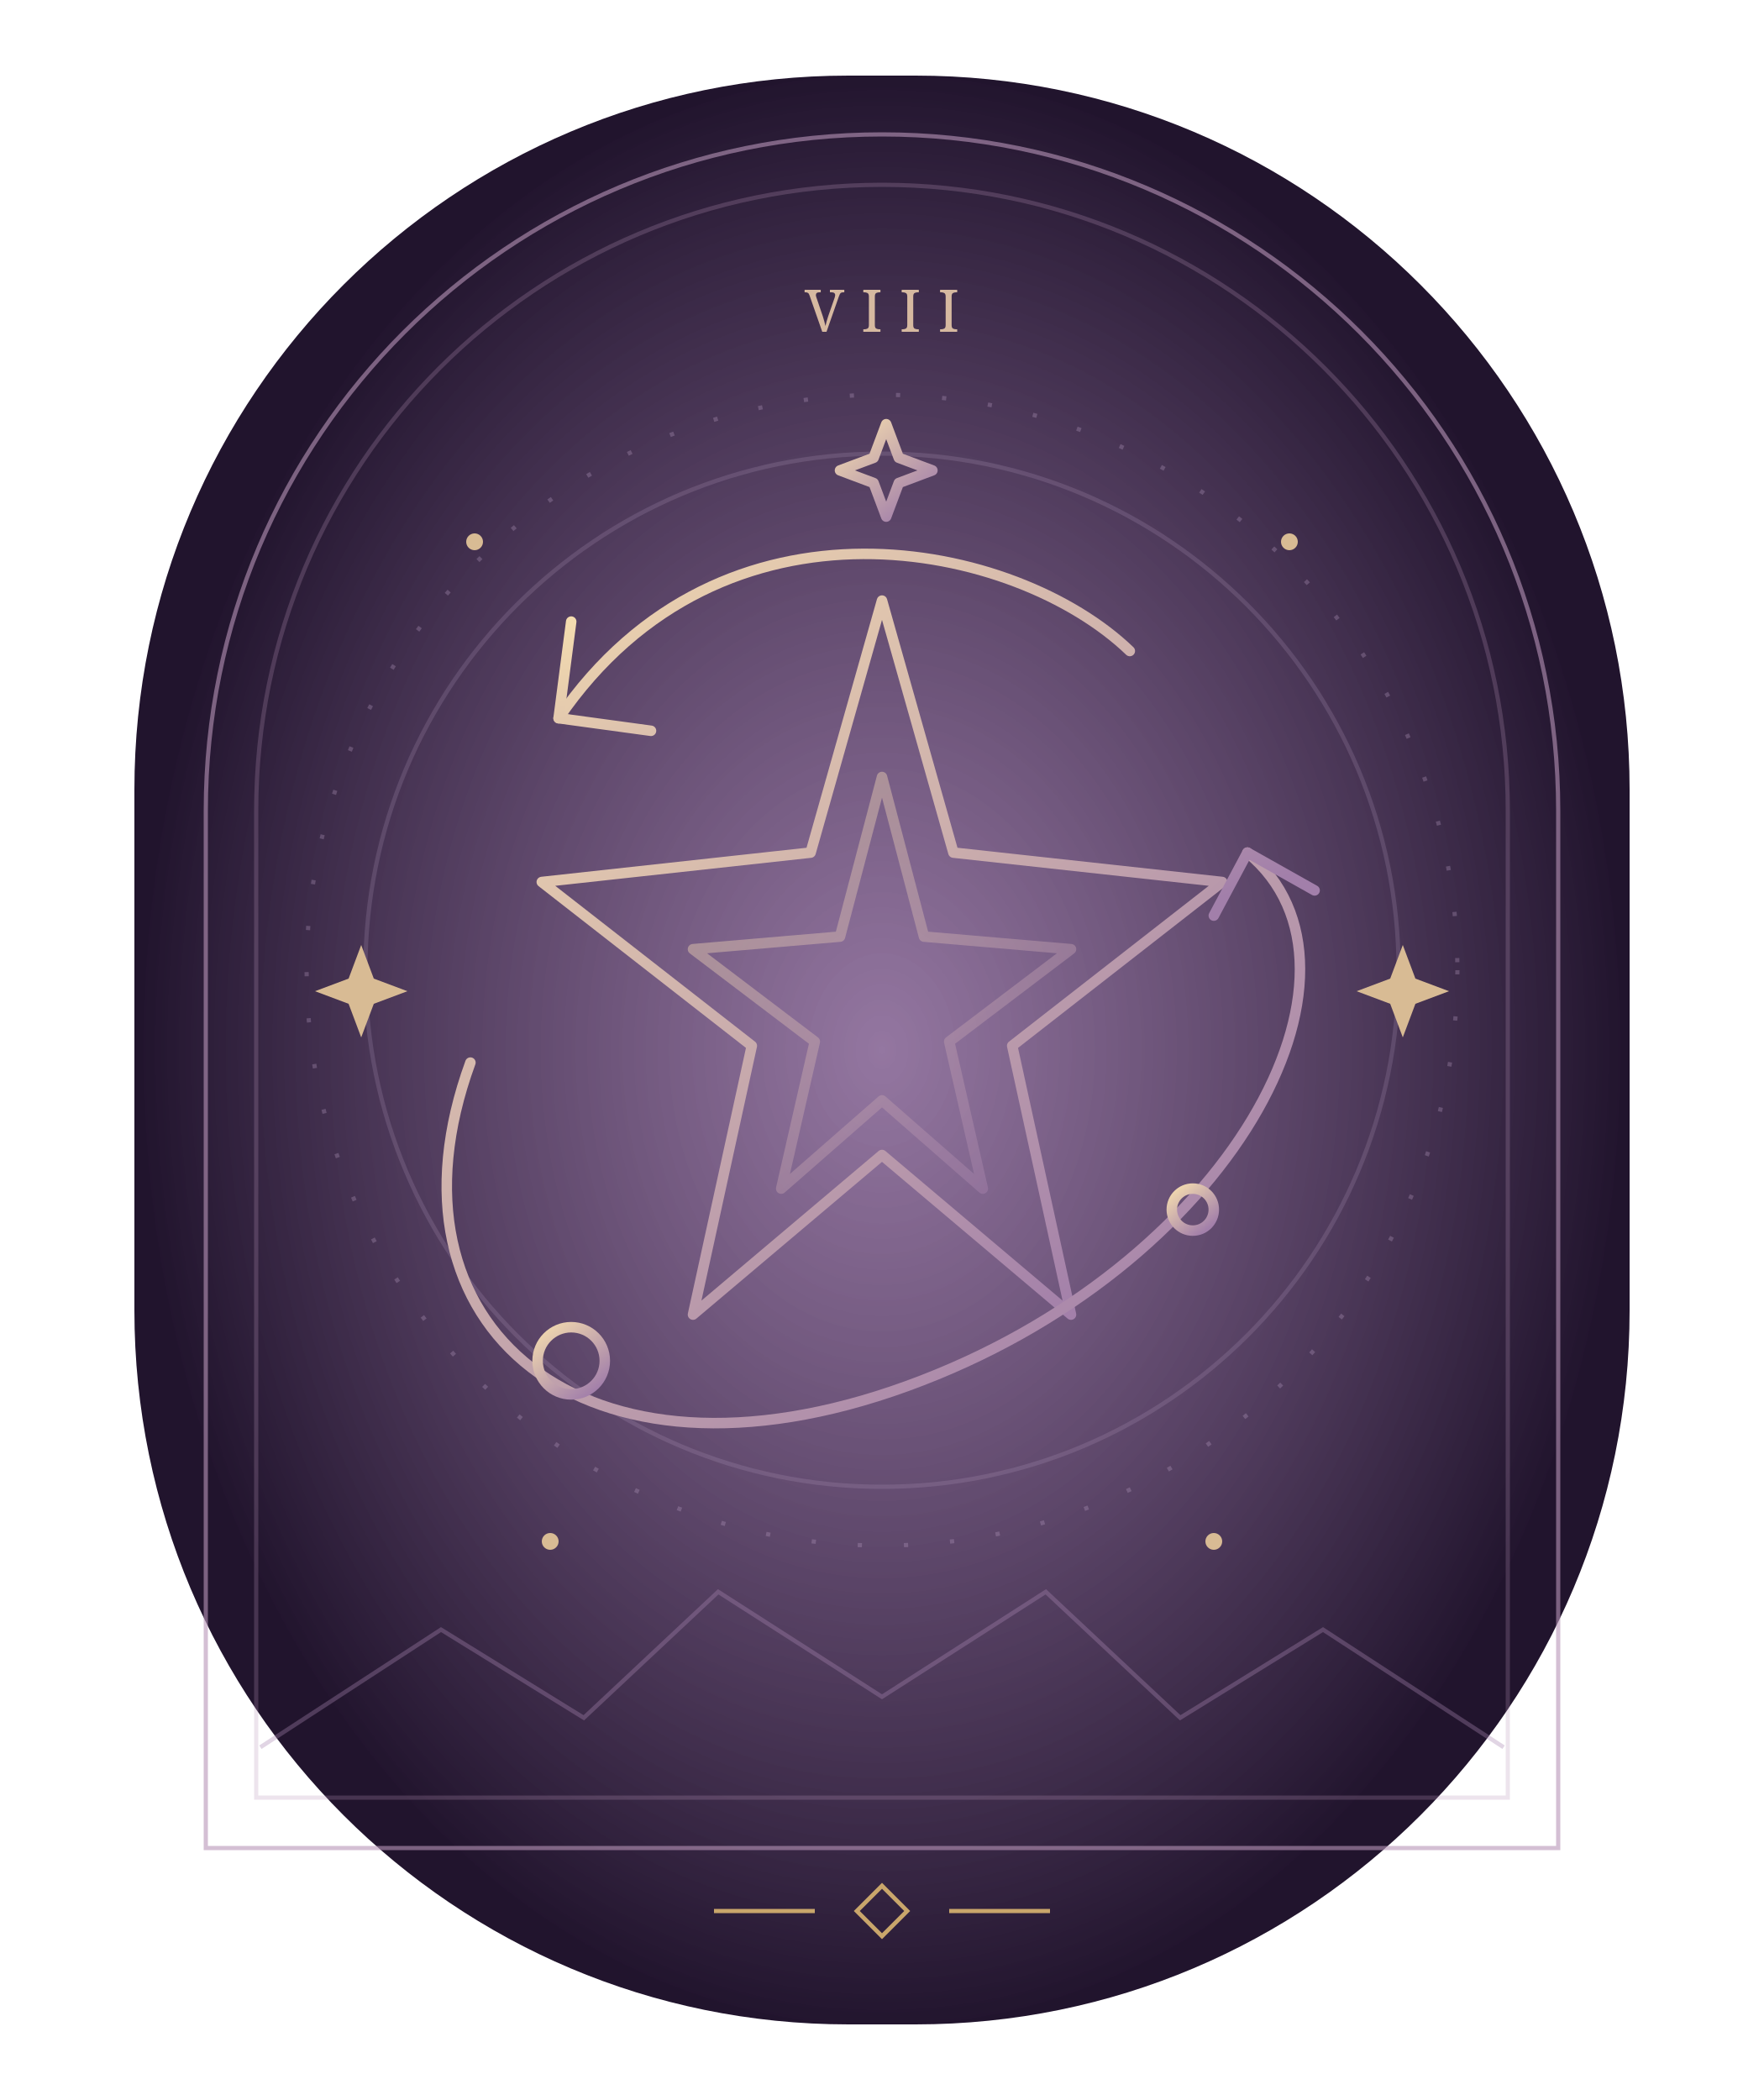
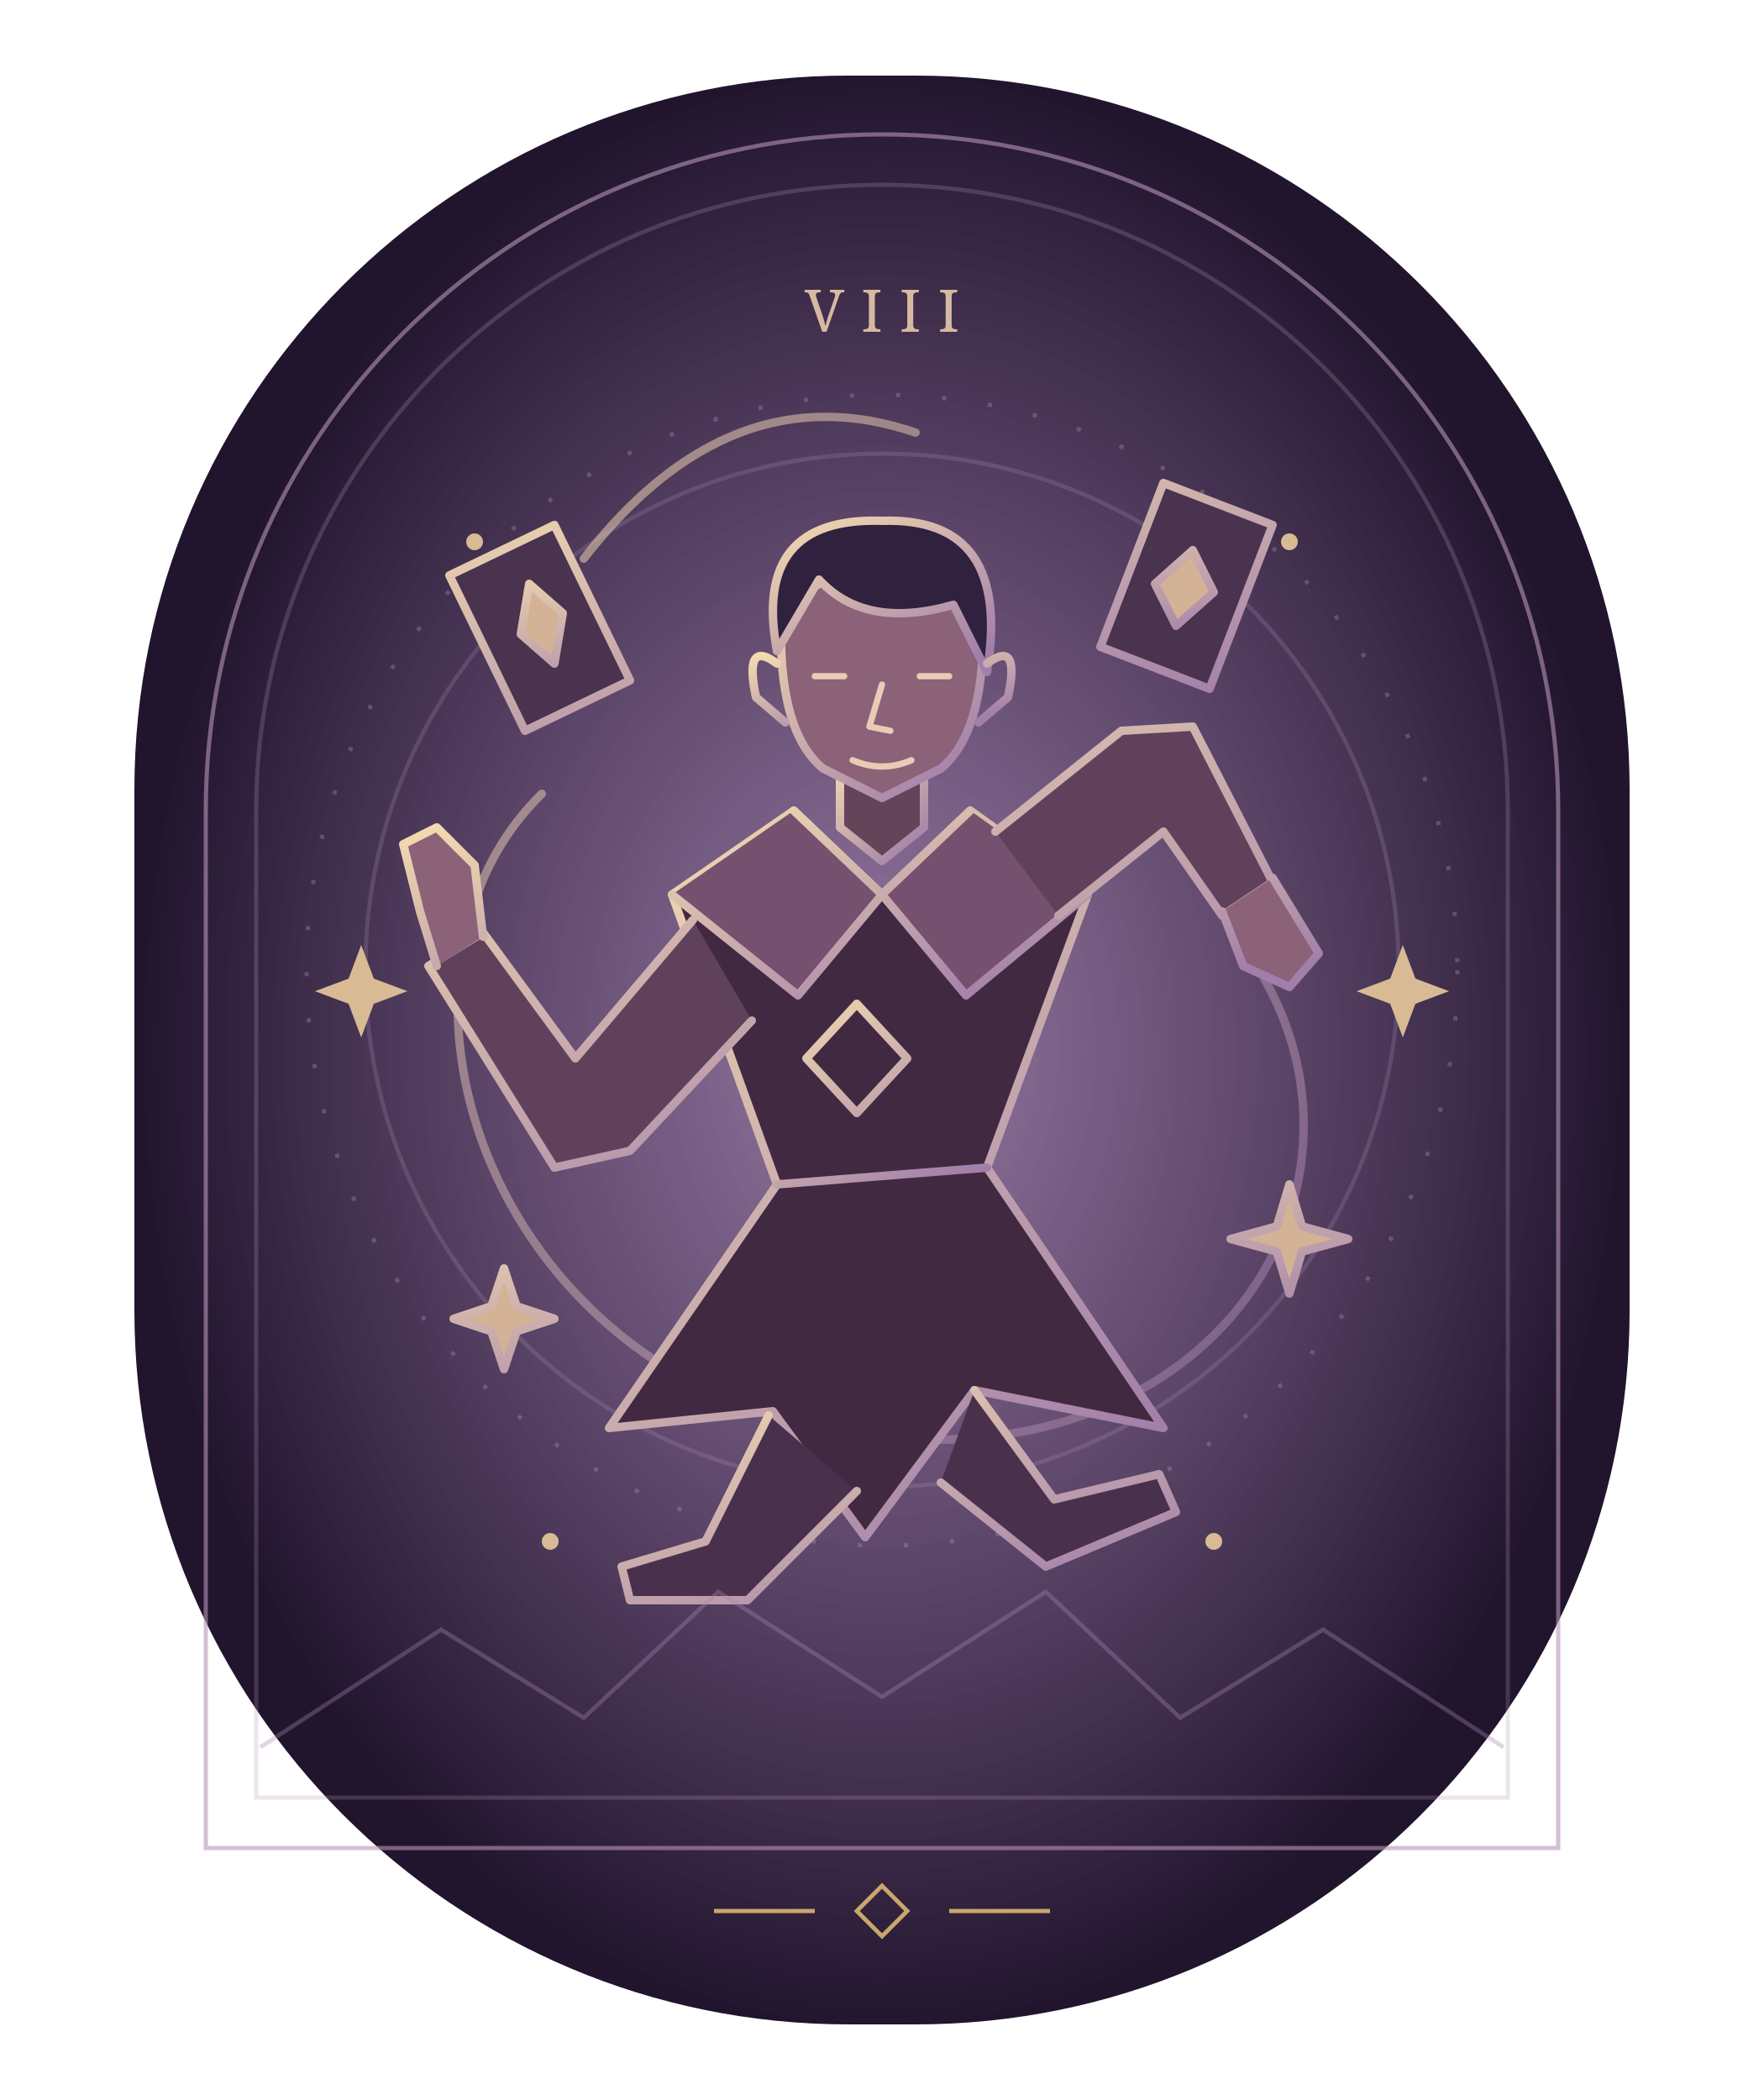
<svg xmlns="http://www.w3.org/2000/svg" viewBox="0 0 420 500" fill="none">
  <defs>
    <radialGradient id="glow">
      <stop stop-color="#704981" stop-opacity=".75" />
      <stop offset="1" stop-color="#21142d" />
    </radialGradient>
    <linearGradient id="gold" x2="0.8" y2="1">
      <stop stop-color="#f4dcaf" />
      <stop offset="1" stop-color="#a27faa" />
    </linearGradient>
  </defs>
  <rect x="32" y="18" width="356" height="464" rx="170" fill="url(#glow)" />
  <path d="M49 440V193a161 161 0 0 1 322 0v247Z" stroke="#b895b8" stroke-opacity=".6" />
  <path d="M61 428V193a149 149 0 0 1 298 0v235Z" stroke="#b895b8" stroke-opacity=".25" />
  <circle cx="210" cy="231" r="123" stroke="#bca0c6" stroke-opacity=".2" />
  <circle cx="210" cy="231" r="137" stroke="#bca0c6" stroke-opacity=".3" stroke-dasharray="1 10" />
-   <g stroke="url(#gold)" stroke-width="2.5" stroke-linejoin="round" stroke-linecap="round">
-     <path d="m210 143 17 60 64 7-50 39 14 64-45-38-45 38 14-64-50-39 64-7Z" />
-     <path d="m210 185 10 38 35 3-29 22 8 35-24-21-24 21 8-35-29-22 35-3Z" opacity=".5" />
-     <path d="M112 253c-23 63 27 105 104 77s115-99 81-127M133 171c39-57 109-42 136-16" />
-     <path d="m136 148-3 23 22 3m134 44 8-15 16 9" />
-     <circle cx="136" cy="324" r="8" />
-     <circle cx="284" cy="288" r="5" />
-     <path d="m211 101 3 8 8 3-8 3-3 8-3-8-8-3 8-3Z" />
+   <g stroke="url(#gold)" stroke-width="2" stroke-linejoin="round" stroke-linecap="round">
+     <path d="M129 189c-45 44-12 143 78 153 83 9 123-58 94-109M139 133q35-45 79-30" opacity=".55" />
+     <g transform="translate(210 158)">
+       <path d="M-10 22v17l10 8 10-8V22" fill="#634458" />
+       <path d="M-24-12Q-25 16-14 25L0 32 14 25Q25 16 24-12Q0-35-24-12Z" fill="#8b6278" />
+       <path d="M-25-3Q-31-35 0-34Q31-35 25 2L17-14Q-4-8-15-20L-25-3Z" fill="#30213e" />
+       <path d="M-16 3h7m18 0h7M0 5l-3 10 5 1m-9 7q7 3 14 0" stroke="#e9cbb6" stroke-width="1.5" />
+       <path d="M-25 0q-8-6-5 8l7 6m48-14q8-6 5 8l-7 6" />
+     </g>
+     <path d="m189 193-29 20 25 69-40 58 39-4 22 30 26-35 45 9-42-62 24-65-28-20-21 20Z" fill="#422942" />
+     <path d="m189 193 21 20-20 24-30-24m71-20-21 20 20 24 29-24" fill="#76516f" />
+     <path d="m185 282 50-4m-31-39 12 13-12 13-12-13Z" />
+     <path d="m165 219-28 33-22-30-13 8 30 48 18-4 29-31m73-25 25-20 14 20 12-8-19-37-17 1-30 24" fill="#60415b" />
+     <path d="m115 223-2-17-9-9-8 4 4 16 4 13m187-13 5 13 11 5 7-8-11-18" fill="#8b6278" />
+     <path d="m183 337-15 30-20 6 2 8h28l26-26m28-24 19 26 25-6 4 9-31 13-25-20" fill="#49314d" />
+     <g fill="#49334f">
+       <path d="m107 137 25-12 18 37-25 12Zm170-22 26 10-15 39-26-10Z" />
+       <path d="m126 139 8 7-2 12-8-7Zm158-8 5 10-9 8-5-10Z" fill="#d4b296" />
+     </g>
+     <path d="m307 282 3 10 11 3-11 3-3 10-3-10-11-3 11-3Zm-187 20 3 9 9 3-9 3-3 9-3-9-9-3 9-3Z" fill="#d4b296" />
  </g>
  <g fill="#d8bb94">
    <path d="m86 225 3 8 8 3-8 3-3 8-3-8-8-3 8-3Zm248 0 3 8 8 3-8 3-3 8-3-8-8-3 8-3Z" />
    <circle cx="113" cy="129" r="2" />
    <circle cx="307" cy="129" r="2" />
    <circle cx="131" cy="367" r="2" />
    <circle cx="289" cy="367" r="2" />
  </g>
  <path d="m62 416 43-28 34 21 32-30 39 25 39-25 32 30 34-21 43 28" stroke="#aa88b1" stroke-opacity=".35" />
  <text x="210" y="79" fill="#d6b9a0" font-family="Georgia,serif" font-size="14" text-anchor="middle" letter-spacing="4">VIII</text>
  <path d="M170 455h24m32 0h24m-40-6 6 6-6 6-6-6Z" stroke="#c9a66b" />
</svg>
